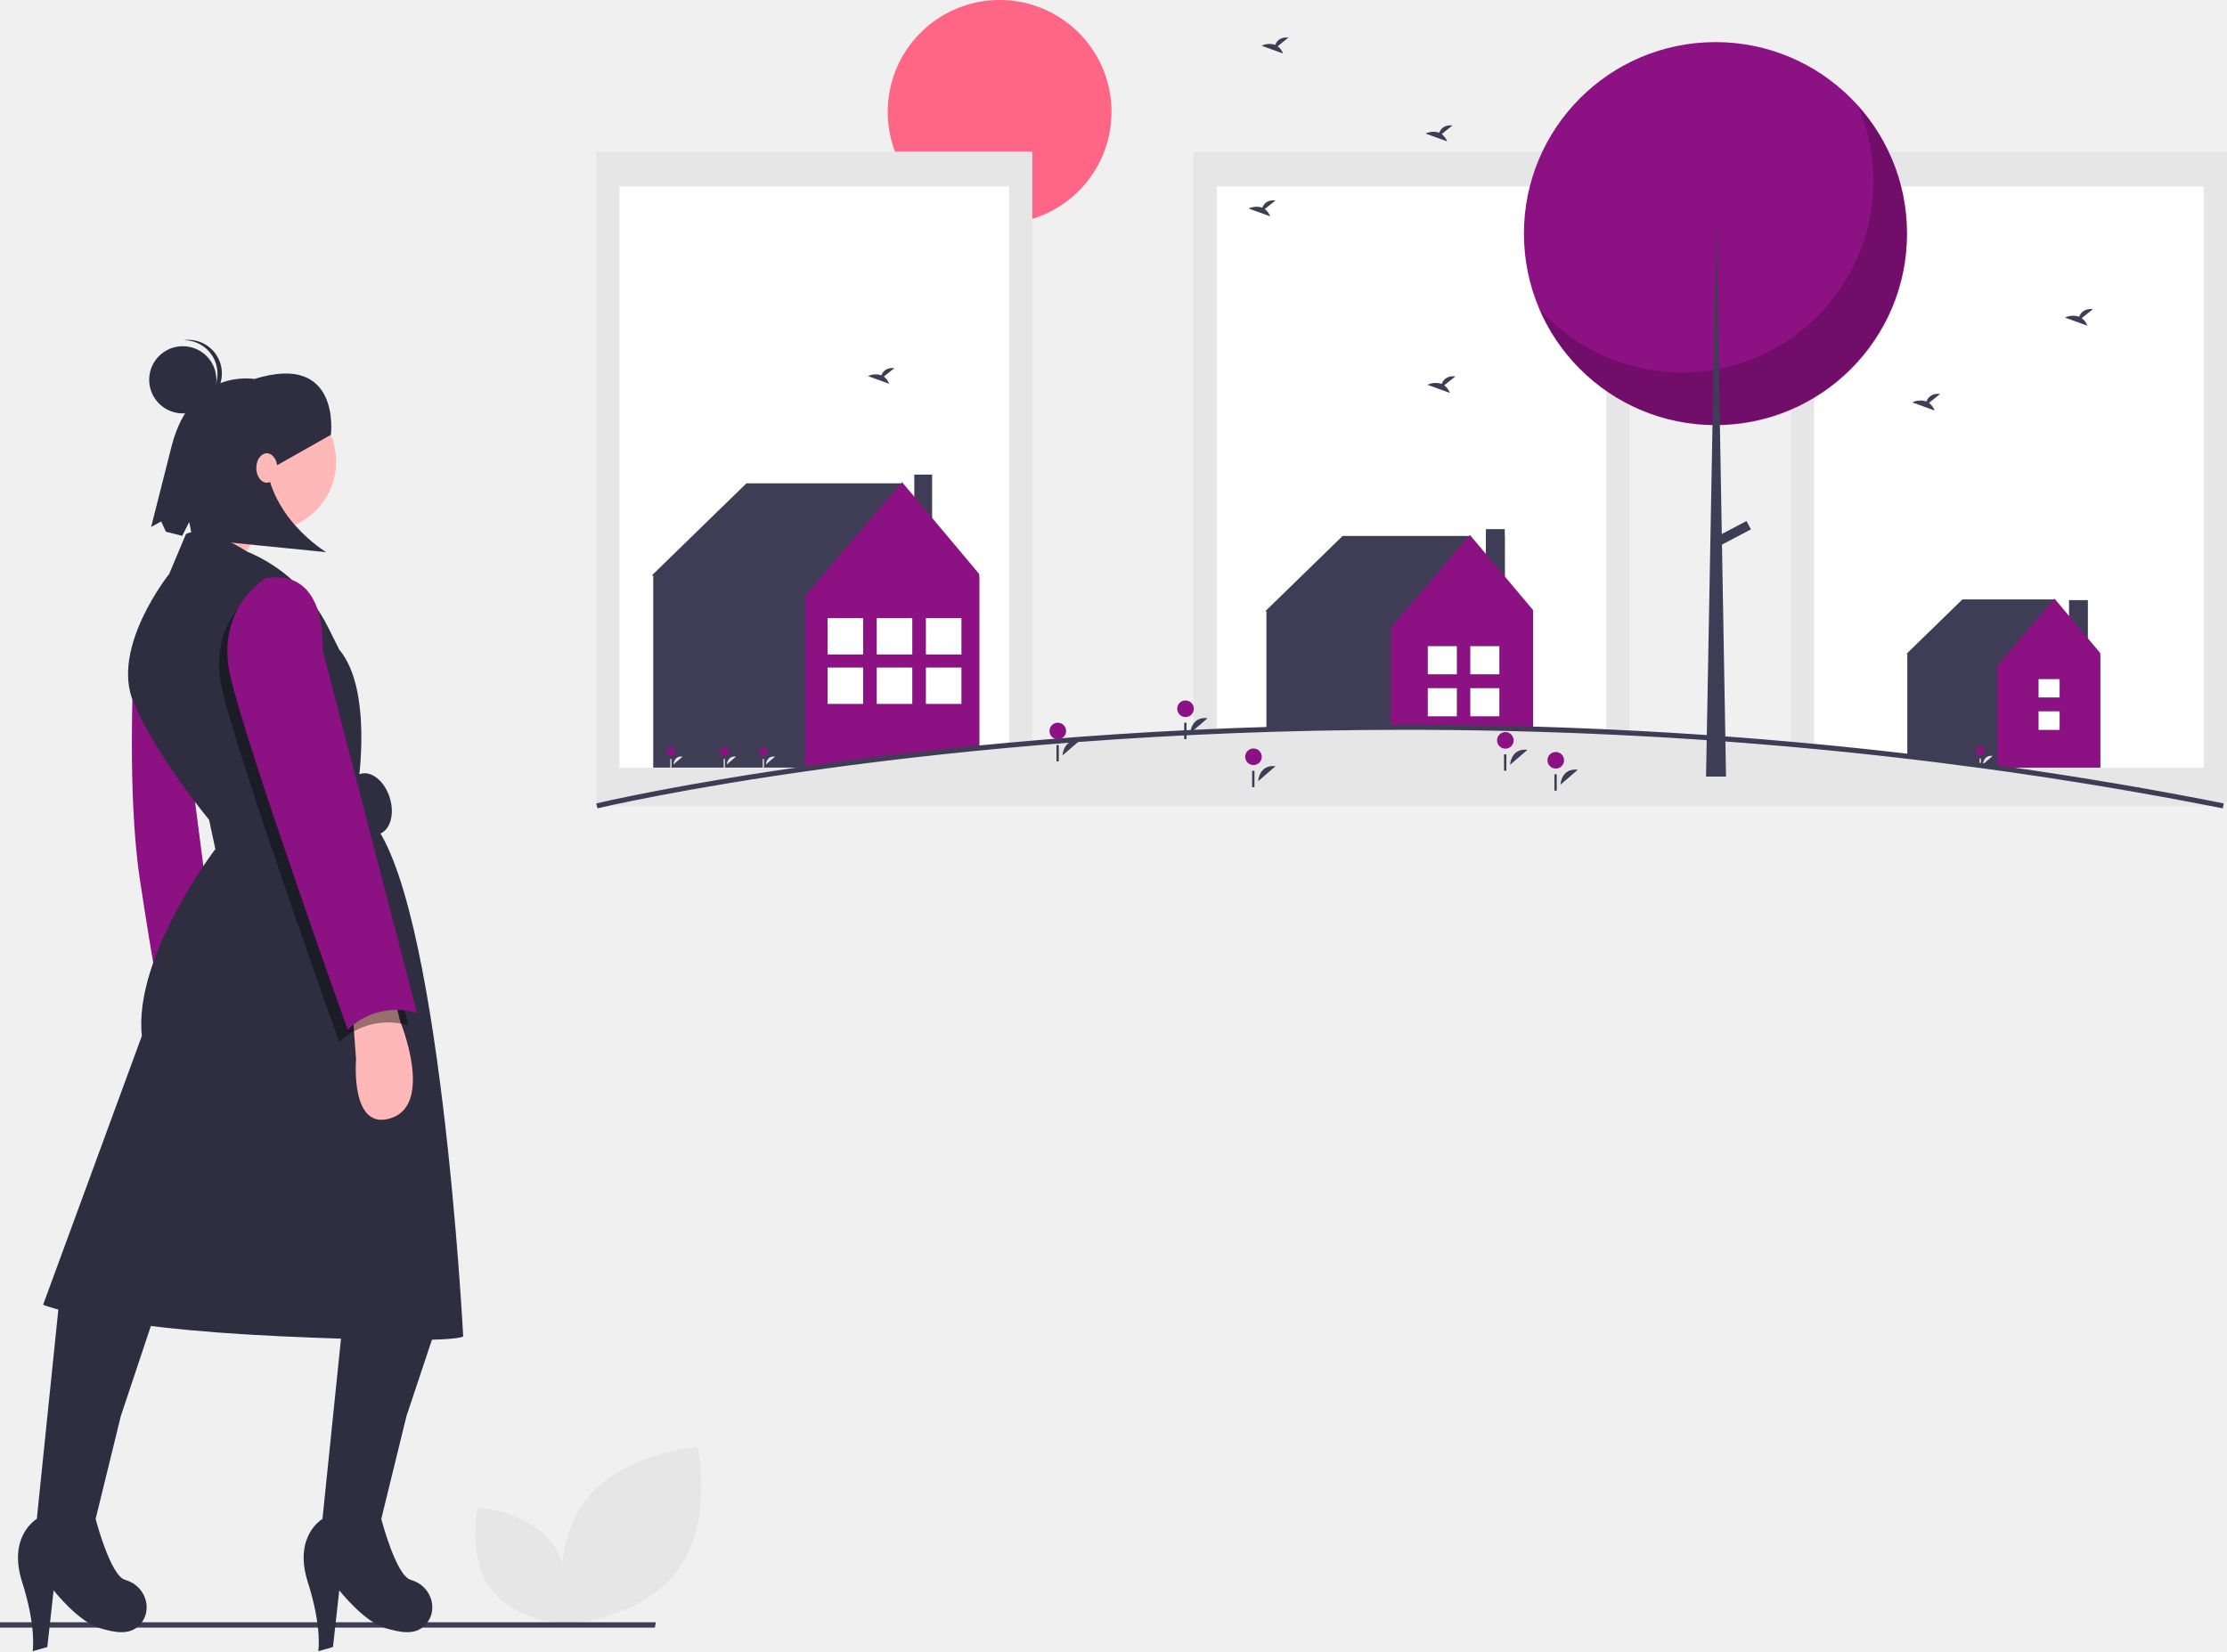
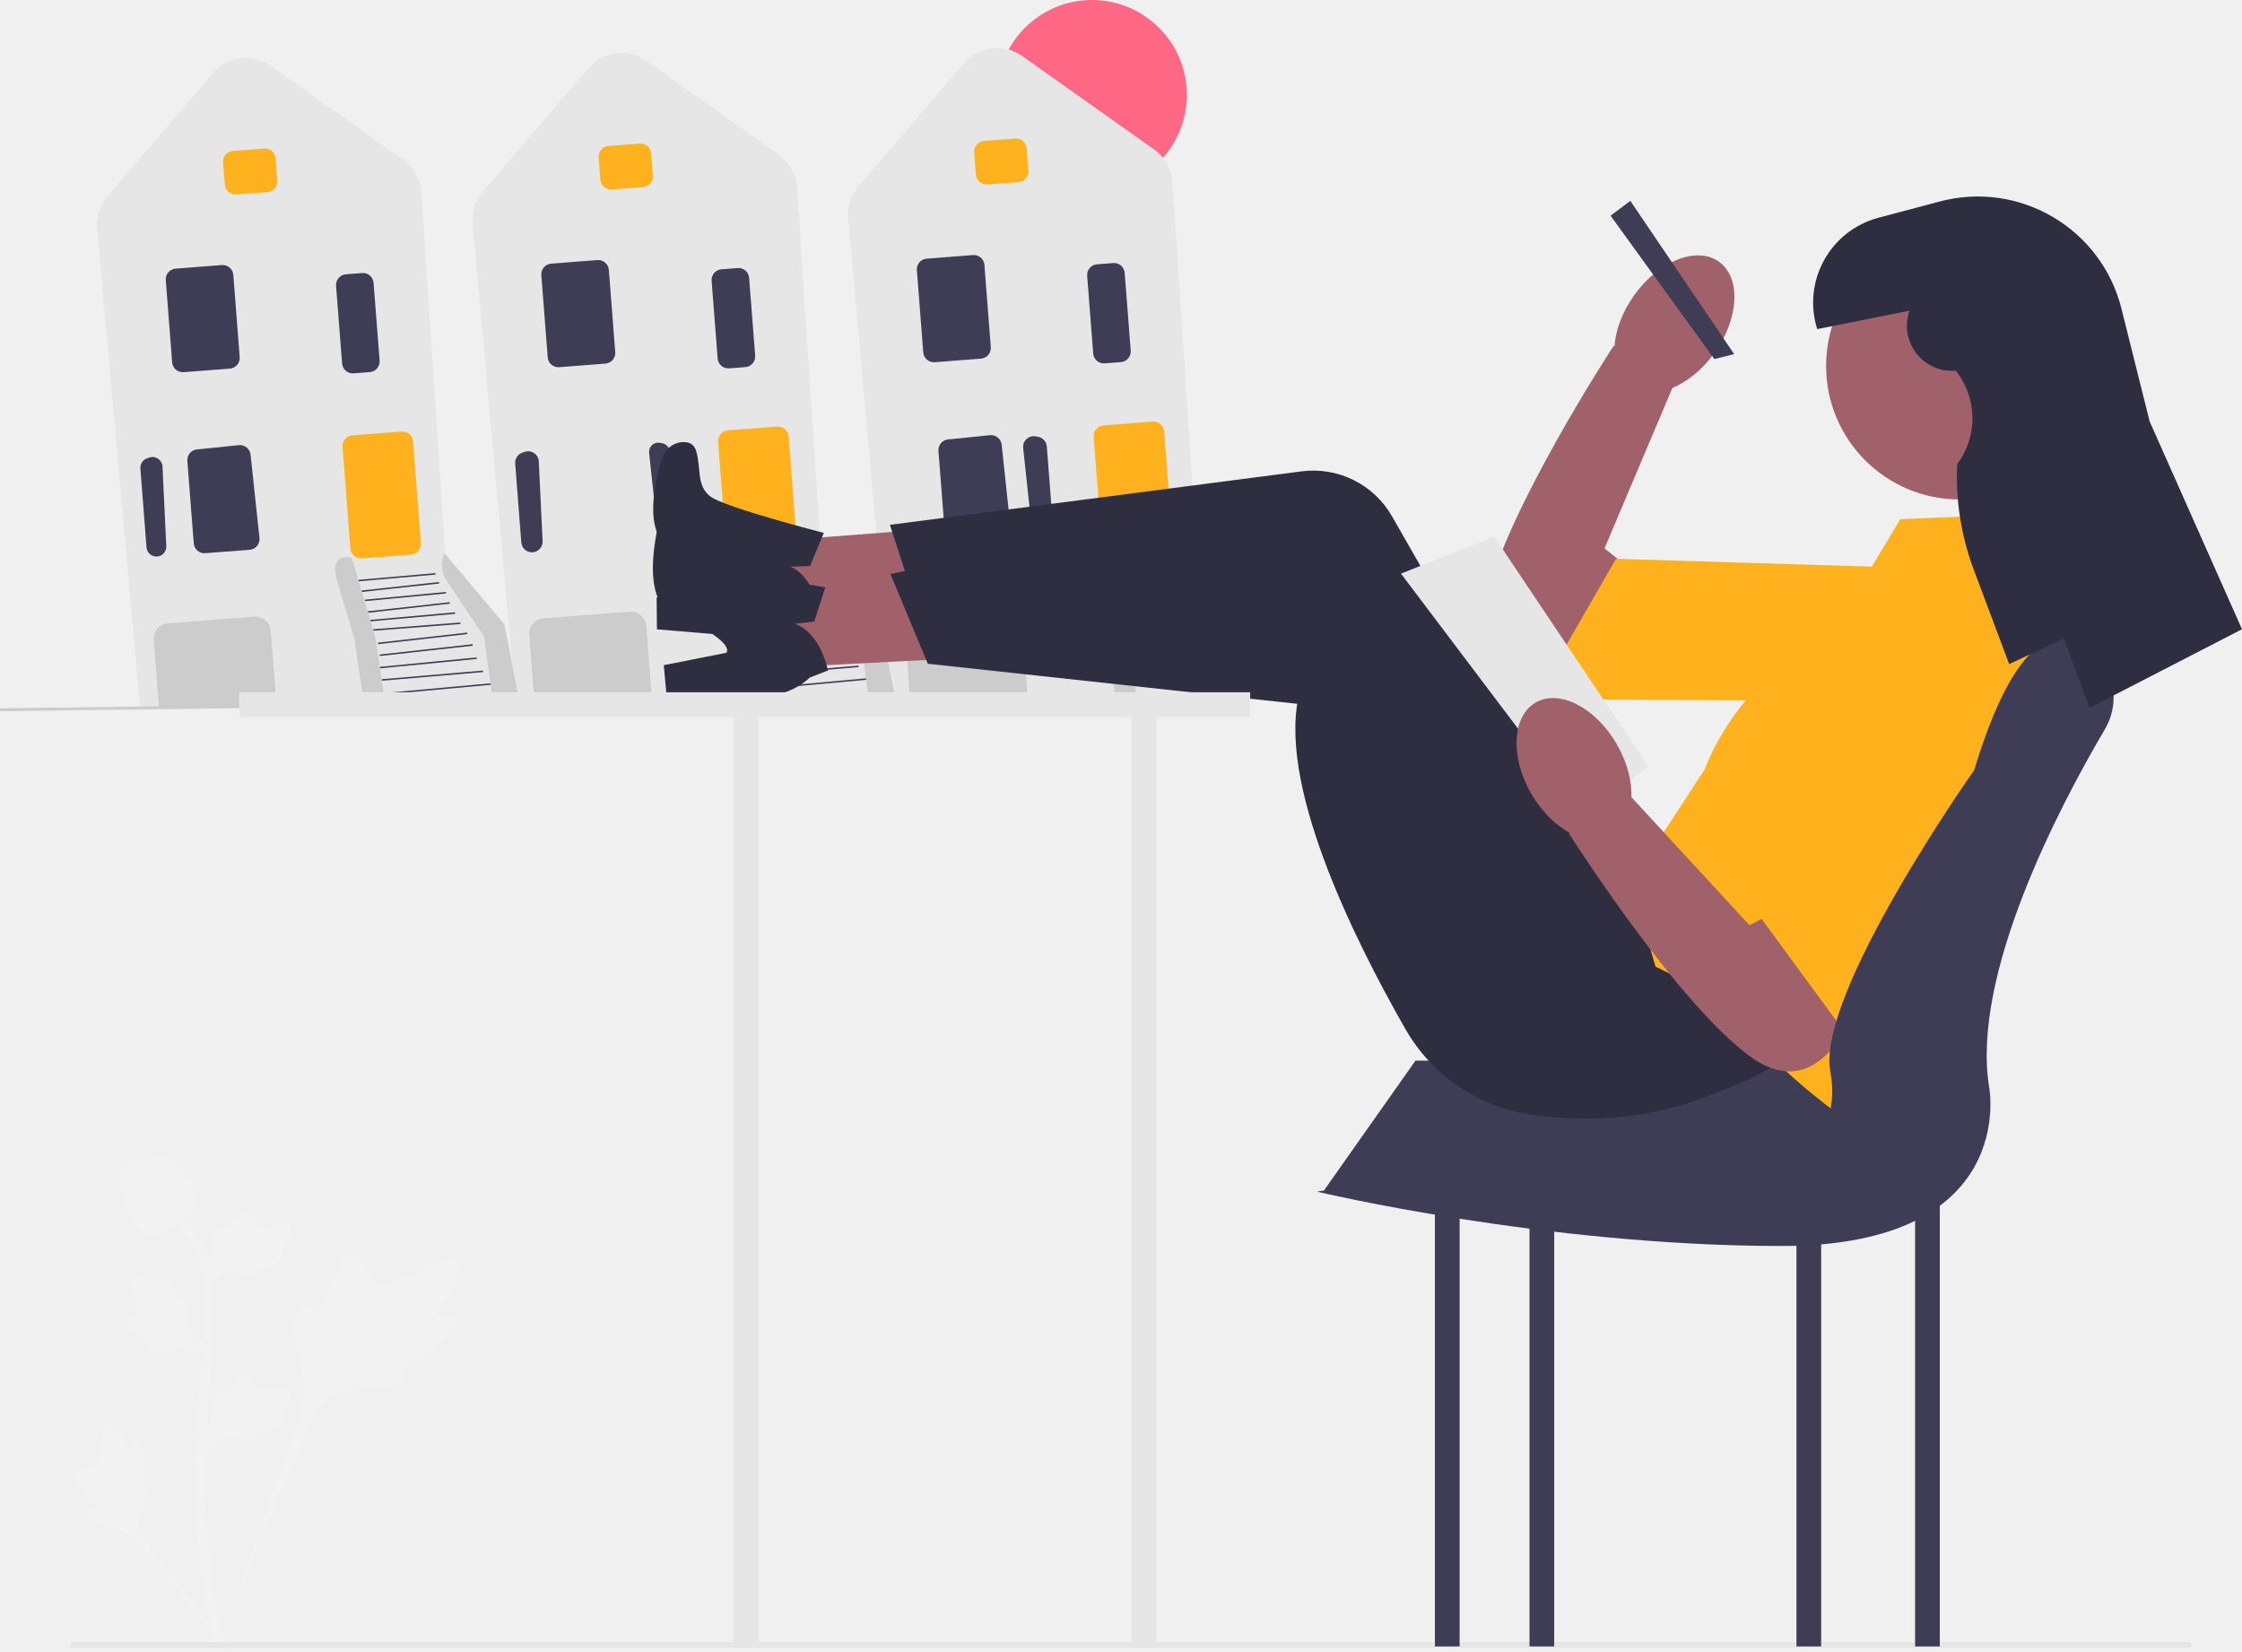
- <svg xmlns="http://www.w3.org/2000/svg" data-name="Layer 1" width="876.501" height="650.059" viewBox="0 0 876.501 650.059">
-   <path d="M428.432,743.235c-14.42,19.311-44.352,21.344-44.352,21.344s-6.554-29.277,7.866-48.588,44.352-21.344,44.352-21.344S442.852,723.924,428.432,743.235Z" transform="translate(-161.7494 -124.9706)" fill="#e6e6e6" />
-   <path d="M354.975,750.494c9.515,12.743,29.267,14.084,29.267,14.084s4.324-19.319-5.191-32.062-29.267-14.084-29.267-14.084S345.46,737.752,354.975,750.494Z" transform="translate(-161.7494 -124.9706)" fill="#e6e6e6" />
-   <polygon points="257.738 640.769 0 640.769 0 638.663 258.12 638.663 257.738 640.769" fill="#3f3d56" />
-   <rect x="704.84" y="59.708" width="171.662" height="256.248" fill="#e6e6e6" />
-   <rect x="714.006" y="73.392" width="153.329" height="228.882" fill="#fff" />
-   <rect x="814.329" y="236.255" width="7.421" height="25.69" fill="#3f3d56" />
-   <polygon points="826.808 258.178 808.335 235.97 772.369 235.97 750.39 257.378 750.834 257.663 750.675 257.663 750.675 302.192 826.603 302.192 826.603 257.663 826.808 258.178" fill="#3f3d56" />
-   <polygon points="808.62 235.684 786.07 262.122 786.07 302.192 826.603 302.192 826.603 257.092 808.62 235.684" fill="#8c1183" />
-   <rect x="802.34" y="280.033" width="8.278" height="7.317" fill="#3f3d56" />
-   <rect x="802.34" y="267.368" width="8.278" height="7.201" fill="#3f3d56" />
-   <rect x="802.34" y="280.033" width="8.278" height="7.317" fill="#fff" />
-   <rect x="802.34" y="267.368" width="8.278" height="7.201" fill="#fff" />
-   <path d="M942.198,425.857s.177-3.718,3.815-3.286" transform="translate(-161.7494 -124.9706)" fill="#e6e6e6" />
-   <circle cx="779.421" cy="295.527" r="1.821" fill="#8c1183" />
-   <rect x="779.125" y="298.593" width="0.514" height="3.598" fill="#e6e6e6" />
-   <rect x="469.738" y="59.708" width="171.662" height="256.248" fill="#e6e6e6" />
-   <rect x="478.904" y="73.392" width="153.329" height="228.882" fill="#fff" />
-   <path d="M920.946,283.589l4.418-3.534c-3.432-.379-4.843,1.493-5.42,2.975a7.526,7.526,0,0,0-5.6.346l8.84,3.209A6.689,6.689,0,0,0,920.946,283.589Z" transform="translate(-161.7494 -124.9706)" fill="#3f3d56" />
-   <path d="M730.168,276.669l4.418-3.534c-3.432-.379-4.843,1.493-5.42,2.975a7.526,7.526,0,0,0-5.601.346l8.84,3.209A6.689,6.689,0,0,0,730.168,276.669Z" transform="translate(-161.7494 -124.9706)" fill="#3f3d56" />
-   <path d="M981.076,250.209l4.418-3.534c-3.432-.379-4.843,1.493-5.42,2.975a7.526,7.526,0,0,0-5.601.346l8.84,3.209A6.689,6.689,0,0,0,981.076,250.209Z" transform="translate(-161.7494 -124.9706)" fill="#3f3d56" />
-   <rect x="584.825" y="210.882" width="7.421" height="25.69" fill="#3f3d56" />
-   <rect x="584.825" y="208.313" width="7.421" height="25.69" fill="#3f3d56" />
-   <polygon points="603.461 241.079 578.129 210.991 528.425 210.991 498.051 240.577 498.664 240.971 498.445 240.971 498.445 302.509 603.375 302.509 603.375 240.971 603.461 241.079" fill="#3f3d56" />
-   <polygon points="578.523 210.597 547.36 247.133 547.36 302.509 603.375 302.509 603.375 240.182 578.523 210.597" fill="#8c1183" />
-   <rect x="561.949" y="270.922" width="11.44" height="11.075" fill="#3f3d56" />
-   <rect x="561.949" y="254.383" width="11.44" height="11.075" fill="#3f3d56" />
-   <rect x="561.949" y="270.922" width="11.44" height="11.075" fill="#fff" />
-   <rect x="561.949" y="254.383" width="11.44" height="11.075" fill="#fff" />
-   <rect x="578.681" y="270.922" width="11.44" height="11.075" fill="#3f3d56" />
-   <rect x="578.681" y="254.383" width="11.44" height="11.075" fill="#3f3d56" />
-   <rect x="578.681" y="270.922" width="11.44" height="11.075" fill="#fff" />
-   <rect x="578.681" y="254.383" width="11.44" height="11.075" fill="#fff" />
-   <circle cx="393.434" cy="44.038" r="44.038" fill="#ff6584" />
-   <rect x="234.636" y="59.708" width="171.662" height="256.248" fill="#e6e6e6" />
-   <rect x="243.802" y="73.392" width="153.329" height="228.882" fill="#fff" />
-   <polygon points="385.454 227.104 354.54 190.288 293.762 190.288 256.619 226.466 257.37 226.948 257.102 226.948 257.102 302.197 385.411 302.197 385.411 226.948 385.454 227.104" fill="#3f3d56" />
-   <path d="M509.601,273.237l4.172-3.337c-3.241-.358-4.572,1.41-5.117,2.809a7.106,7.106,0,0,0-5.288.326l8.347,3.03A6.316,6.316,0,0,0,509.601,273.237Z" transform="translate(-161.7494 -124.9706)" fill="#3f3d56" />
-   <rect x="359.847" y="186.841" width="7.008" height="24.257" fill="#3f3d56" />
-   <polygon points="355.022 189.806 316.915 234.482 316.915 302.197 385.411 302.197 385.411 225.983 355.022 189.806" fill="#8c1183" />
-   <path d="M447.829,425.935s.168-3.511,3.603-3.103" transform="translate(-161.7494 -124.9706)" fill="#e6e6e6" />
-   <circle cx="285.109" cy="295.904" r="1.719" fill="#8c1183" />
-   <rect x="284.83" y="298.799" width="0.485" height="3.397" fill="#e6e6e6" />
-   <path d="M463.192,425.935s.168-3.511,3.603-3.103" transform="translate(-161.7494 -124.9706)" fill="#e6e6e6" />
-   <circle cx="300.472" cy="295.904" r="1.719" fill="#8c1183" />
-   <rect x="300.193" y="298.799" width="0.485" height="3.397" fill="#e6e6e6" />
-   <path d="M426.806,425.935s.168-3.511,3.603-3.103" transform="translate(-161.7494 -124.9706)" fill="#e6e6e6" />
-   <circle cx="264.087" cy="295.904" r="1.719" fill="#8c1183" />
-   <rect x="263.807" y="298.799" width="0.485" height="3.397" fill="#e6e6e6" />
-   <rect x="325.721" y="243.349" width="13.989" height="14.303" fill="#3f3d56" />
-   <rect x="325.721" y="262.811" width="13.989" height="14.303" fill="#3f3d56" />
-   <rect x="325.721" y="243.349" width="13.989" height="14.303" fill="#fff" />
-   <rect x="325.721" y="262.811" width="13.989" height="14.303" fill="#fff" />
-   <rect x="345.068" y="243.349" width="13.989" height="14.303" fill="#3f3d56" />
-   <rect x="345.068" y="262.811" width="13.989" height="14.303" fill="#3f3d56" />
-   <rect x="345.068" y="243.349" width="13.989" height="14.303" fill="#fff" />
-   <rect x="345.068" y="262.811" width="13.989" height="14.303" fill="#fff" />
-   <rect x="364.414" y="243.349" width="13.989" height="14.303" fill="#3f3d56" />
-   <rect x="364.414" y="262.811" width="13.989" height="14.303" fill="#3f3d56" />
-   <rect x="364.414" y="243.349" width="13.989" height="14.303" fill="#fff" />
-   <rect x="364.414" y="262.811" width="13.989" height="14.303" fill="#fff" />
-   <path d="M1036.785,442.231H396.649S526.619,410.934,718.049,411.289q1.611,0,3.223.009,5.728.021,11.522.078,4.536.048,9.109.12c1.317.018,2.634.042,3.959.065.53.009,1.052.018,1.575.028q1.821.035,3.664.074,3.455.069,6.931.157,3.046.076,6.122.166c.78.018,1.575.042,2.362.069q5.574.159,11.191.369c.868.032,1.736.065,2.612.097,1.199.041,2.406.092,3.605.138q2.384.097,4.768.198c2.068.088,4.128.18,6.195.277q6.49.297,13.053.655,4.878.256,9.786.553c1.391.083,2.789.171,4.187.258q3.212.194,6.438.41c1.369.092,2.745.184,4.113.277,1.656.111,3.304.226,4.959.346,1.648.12,3.311.24,4.967.364q2.494.187,4.989.378c1.67.129,3.333.258,5.003.397,1.648.129,3.296.267,4.952.406q10.573.878,21.301,1.914c1.369.129,2.752.263,4.128.401q2.13.208,4.275.429,2.98.297,5.982.618,2.572.27,5.151.549c1.552.166,3.12.337,4.68.512l.486.055c1.722.189,3.451.387,5.173.586,1.729.198,3.466.401,5.195.604q2.605.304,5.209.623c1.744.212,3.48.424,5.224.641,1.361.171,2.715.341,4.076.512.677.088,1.354.171,2.031.258q2.185.284,4.385.572,2.627.346,5.261.696c.199.028.39.055.589.078q4.084.553,8.175,1.125c.368.051.743.106,1.118.157q2.141.297,4.282.609c1.427.207,2.855.41,4.29.623.059.005.118.014.177.023,2.023.295,4.039.595,6.07.904q1.512.221,3.024.457c1.383.208,2.759.42,4.142.636.905.143,1.81.286,2.722.429.67.097,1.339.203,2.009.314q2.119.325,4.246.673,1.976.318,3.951.641a.92.92,0,0,1,.11.018c.316.051.625.101.942.152.964.157,1.928.318,2.899.48.993.166,1.994.332,2.995.503.876.148,1.759.295,2.634.447a.332.332,0,0,1,.074.009c.125.018.25.041.375.065,1.015.171,2.031.341,3.046.521,1.015.175,2.031.35,3.054.53.103.014.206.032.309.051q1.181.201,2.362.415s0-.005.007,0c.449.074.898.157,1.347.235q1.799.318,3.598.641c.773.138,1.553.277,2.325.42q3.234.588,6.482,1.185c2.163.401,4.334.807,6.497,1.217,1.302.244,2.597.493,3.9.747q1.832.346,3.664.706C1033.128,441.512,1034.96,441.867,1036.785,442.231Z" transform="translate(-161.7494 -124.9706)" fill="#e6e6e6" />
-   <path d="M396.649,442.231" transform="translate(-161.7494 -124.9706)" fill="none" stroke="#3f3d56" stroke-miterlimit="10" stroke-width="2" />
-   <path d="M1036.589,443.212c-1.623-.324-3.252-.641-4.877-.957l-.601-.117q-1.83-.36-3.658-.704c-1.306-.255-2.599-.503-3.898-.747q-3.246-.616-6.495-1.217-2.84-.527-5.677-1.039l-.802-.146c-.66-.122-1.324-.24-1.983-.358l-.339-.061q-1.636-.296-3.27-.583l-.507-.089v.01l-1.179-.214-.064-.012-.113-.021q-1.085-.196-2.173-.381c-.104-.019-.188-.034-.272-.045l-3.092-.536c-.969-.172-1.934-.334-2.897-.496l-.146-.024c-.128-.023-.242-.045-.355-.062-.87-.147-1.648-.278-2.423-.408l-7.246-1.204q-1.975-.325-3.948-.64-2.127-.346-4.237-.672c-.675-.111-1.338-.216-2-.312l-2.736-.431c-1.38-.216-2.754-.428-4.135-.635-1.01-.157-2.015-.309-3.021-.456-2.034-.31-4.049-.609-6.07-.903l-.178-.023q-1.38-.204-2.752-.4l-1.535-.222q-2.139-.311-4.276-.608l-1.117-.157q-4.097-.574-8.172-1.125c-.155-.018-.322-.041-.494-.065l-15.838-2.05c-1.742-.216-3.479-.428-5.222-.641q-2.602-.318-5.204-.622c-1.729-.203-3.465-.406-5.192-.604-1.72-.198-3.448-.396-5.168-.585l-.49-.056c-1.556-.174-3.122-.345-4.672-.511q-2.417-.265-4.816-.514l-.332-.035q-3.001-.318-5.978-.617-2.143-.221-4.272-.429c-1.376-.138-2.758-.271-4.124-.4-6.999-.677-14.161-1.32-21.291-1.913-1.686-.141-3.316-.278-4.946-.406-1.674-.139-3.334-.267-5.003-.396q-2.492-.193-4.985-.378c-1.483-.111-2.973-.219-4.451-.327l-.514-.037c-1.653-.12-3.3-.235-4.953-.345l-4.114-.277q-3.218-.214-6.432-.41l-.373-.023q-1.91-.119-3.812-.235-4.906-.289-9.778-.553-6.555-.36-13.047-.654c-2.066-.097-4.125-.189-6.191-.277q-2.164-.094-4.325-.18l-1.657-.065c-.795-.032-1.591-.063-2.383-.09l-2.615-.097q-5.613-.208-11.182-.369c-.791-.027-1.581-.051-2.357-.069-2.057-.06-4.094-.116-6.123-.166q-3.473-.083-6.927-.157l-5.236-.101q-1.985-.035-3.954-.065c-3.055-.05-6.084-.087-9.106-.12q-5.792-.062-11.516-.079l-.293-.001q-1.463-.006-2.926-.008c-1.062-.002-2.133-.003-3.191-.003-187.408,0-316.683,30.606-317.974,30.917l-.468-1.944c1.293-.312,130.819-30.973,318.442-30.973,1.071,0,2.118.001,3.193.003q1.463,0,2.932.008l.293.001q5.73.021,11.529.079c3.026.032,6.06.069,9.115.12q1.973.028,3.959.065l5.244.101q3.453.07,6.933.158,3.05.075,6.127.166c.778.018,1.576.042,2.368.069q5.566.159,11.192.369l2.612.097c.793.028,1.593.059,2.391.091l1.66.066q2.165.088,4.328.18c2.069.088,4.13.18,6.199.277q6.494.297,13.062.655,4.878.256,9.789.554,1.904.114,3.819.235l.371.023q3.212.194,6.442.411l4.114.277c1.656.11,3.307.226,4.964.346l.514.038c1.48.107,2.972.215,4.456.327q2.495.187,4.99.378c1.673.129,3.337.259,5.009.397q2.445.192,4.905.402c7.186.597,14.356,1.241,21.362,1.918,1.367.129,2.753.263,4.131.401,1.419.139,2.848.282,4.277.43q2.978.297,5.985.618l.331.035q2.407.253,4.823.514c1.551.166,3.119.337,4.682.512l.487.056c1.719.189,3.45.387,5.174.585,1.729.199,3.466.402,5.196.604q2.607.305,5.214.623c1.745.212,3.481.424,5.227.642l15.869,2.054c.155.021.307.043.464.061,2.744.372,5.468.745,8.199,1.128l1.113.156q2.15.299,4.292.61l1.533.222q1.377.199,2.76.401c.024.008.101.011.186.024q3.021.44,6.064.903,1.509.22,3.027.457c1.38.207,2.758.419,4.144.637l2.723.429c.664.096,1.341.203,2.018.315q2.105.323,4.242.673,1.976.317,3.953.641a1.632,1.632,0,0,1,.19.035l7.063,1.169c.749.126,1.502.253,2.25.382l.186.029c.085.011.221.036.357.061l.13.021c.971.164,1.94.327,2.911.499l3.052.53c.072.009.187.029.302.049q1.012.172,2.021.354l.206-.114.336.208c.231.039.462.08.693.121l.796.141q1.636.29,3.273.584l.338.06c.663.119,1.33.238,1.991.36l.799.145q2.837.516,5.685,1.04c2.164.402,4.337.808,6.501,1.219,1.302.244,2.601.494,3.904.748,1.218.23,2.442.465,3.666.706l.598.117c1.628.316,3.261.634,4.886.959Z" transform="translate(-161.7494 -124.9706)" fill="#3f3d56" />
-   <circle cx="675.187" cy="91.974" r="75.396" fill="#8c1183" />
-   <path d="M893.02,166.586a75.401,75.401,0,0,1-125.631,79.796,75.402,75.402,0,1,0,125.631-79.796Z" transform="translate(-161.7494 -124.9706)" opacity="0.2" />
-   <polygon points="675.394 91.974 675.601 91.974 679.33 305.732 671.459 305.732 675.394 91.974" fill="#3f3d56" />
-   <rect x="841.908" y="327.966" width="3.728" height="14.085" transform="translate(585.3786 -692.6478) rotate(62.23413)" fill="#3f3d56" />
-   <path d="M656.934,432.513s.318-6.673,6.847-5.897" transform="translate(-161.7494 -124.9706)" fill="#3f3d56" />
-   <circle cx="493.34" cy="297.925" r="3.267" fill="#8c1183" />
-   <rect x="492.808" y="303.427" width="0.922" height="6.456" fill="#3f3d56" />
-   <path d="M775.907,433.896s.318-6.673,6.847-5.897" transform="translate(-161.7494 -124.9706)" fill="#3f3d56" />
-   <circle cx="612.313" cy="299.308" r="3.267" fill="#8c1183" />
-   <rect x="611.781" y="304.81" width="0.922" height="6.456" fill="#3f3d56" />
-   <path d="M579.924,422.368s.318-6.673,6.847-5.897" transform="translate(-161.7494 -124.9706)" fill="#3f3d56" />
-   <circle cx="416.33" cy="287.78" r="3.267" fill="#8c1183" />
-   <rect x="415.799" y="293.282" width="0.922" height="6.456" fill="#3f3d56" />
-   <path d="M630.188,413.606s.318-6.673,6.847-5.897" transform="translate(-161.7494 -124.9706)" fill="#3f3d56" />
-   <circle cx="466.594" cy="279.018" r="3.267" fill="#8c1183" />
-   <rect x="466.062" y="284.52" width="0.922" height="6.456" fill="#3f3d56" />
-   <path d="M756.078,426.057s.318-6.673,6.847-5.897" transform="translate(-161.7494 -124.9706)" fill="#3f3d56" />
-   <circle cx="592.484" cy="291.469" r="3.267" fill="#8c1183" />
-   <rect x="591.952" y="296.971" width="0.922" height="6.456" fill="#3f3d56" />
-   <path d="M664.608,143.17l4.245-3.395c-3.298-.364-4.653,1.435-5.207,2.858a7.231,7.231,0,0,0-5.381.332l8.494,3.083A6.427,6.427,0,0,0,664.608,143.17Z" transform="translate(-161.7494 -124.9706)" fill="#3f3d56" />
-   <path d="M729.167,177.755l4.245-3.395c-3.298-.364-4.653,1.435-5.207,2.858a7.231,7.231,0,0,0-5.381.332l8.494,3.083A6.427,6.427,0,0,0,729.167,177.755Z" transform="translate(-161.7494 -124.9706)" fill="#3f3d56" />
-   <path d="M659.535,207.267l4.245-3.395c-3.298-.364-4.653,1.435-5.207,2.858a7.231,7.231,0,0,0-5.381.332l8.494,3.083A6.427,6.427,0,0,0,659.535,207.267Z" transform="translate(-161.7494 -124.9706)" fill="#3f3d56" />
-   <ellipse cx="307.263" cy="441.473" rx="8.267" ry="12.4" transform="translate(-278.9437 -13.86844) rotate(-17.26732)" fill="#2f2e41" />
-   <path d="M214.265,388.154s-2.48,49.599,2.48,82.666,10.747,64.479,10.747,64.479,14.053-10.747,22.32-7.44L234.931,412.954Z" transform="translate(-161.7494 -124.9706)" fill="#8c1183" />
-   <circle cx="105.008" cy="181.757" r="27.28" fill="#ffb8b8" />
-   <polygon points="87.235 188.784 75.662 218.544 92.195 225.984 108.728 196.224 87.235 188.784" fill="#ffb8b8" />
-   <path d="M258.88,342.069h0s-16.509-10.955-23.949-6.821l-6.613,15.706s-23.146,28.933-14.053,50.426,29.76,46.293,29.76,46.293l2.48,11.573s-32.24,42.16-28.933,73.572L178.718,638.631s21.493,9.093,93.412,12.4,71.919,0,71.919,0-9.093-176.078-37.2-204.184l-4.133-13.227s5.787-37.2-7.44-52.906l-4.469-8.938A62.267,62.267,0,0,0,258.88,342.069Z" transform="translate(-161.7494 -124.9706)" fill="#2f2e41" />
-   <path d="M300.237,519.592l1.653,22.32s-2.48,28.933,14.053,23.146S319.25,527.032,319.25,527.032l-2.48-9.92Z" transform="translate(-161.7494 -124.9706)" fill="#ffb8b8" />
-   <path d="M185.332,634.498,176.238,722.95s-11.573,6.613-5.787,24.8,4.133,27.28,4.133,27.28l5.787-1.653,2.48-22.32s9.713,12.4,18.186,14.88c5.884,1.722,11.968,3.046,15.967-1.566,4.658-5.372,2.411-13.669-4.029-16.685a13.526,13.526,0,0,0-2.018-.762c-5.787-1.653-11.573-23.973-11.573-23.973l9.92-40.506,14.88-44.639Z" transform="translate(-161.7494 -124.9706)" fill="#2f2e41" />
-   <path d="M297.757,634.498,288.664,722.95s-11.573,6.613-5.787,24.8,4.133,27.28,4.133,27.28l5.787-1.653,2.48-22.32s9.713,12.4,18.186,14.88c5.884,1.722,11.968,3.046,15.967-1.566,4.658-5.372,2.411-13.669-4.029-16.685a13.526,13.526,0,0,0-2.018-.762C317.597,745.27,311.81,722.95,311.81,722.95L321.73,682.444l14.88-44.639Z" transform="translate(-161.7494 -124.9706)" fill="#2f2e41" />
-   <path d="M263.037,357.567s-19.84,11.573-14.053,38.026S295.277,535.299,295.277,535.299a27.565,27.565,0,0,1,27.28-6.613l-37.2-143.012S287.837,353.434,263.037,357.567Z" transform="translate(-161.7494 -124.9706)" opacity="0.4" />
-   <path d="M266.344,352.608s-19.84,11.573-14.053,38.026,46.293,139.705,46.293,139.705a27.565,27.565,0,0,1,27.28-6.613L288.664,380.714S291.144,348.474,266.344,352.608Z" transform="translate(-161.7494 -124.9706)" fill="#8c1183" />
-   <path d="M291.977,296.149s4.202-32.705-30.087-21.981c0,0-24.49-4.493-32.521,26.139l-8.132,32.111,3.963-2.157,1.848,4.039,6.422,1.626,2.748-5.455,1.329,6.624,52.601,5.244s-23.559-13.933-23.932-38.903l4.487,4.742Z" transform="translate(-161.7494 -124.9706)" fill="#2f2e41" />
-   <circle cx="71.942" cy="149.518" r="13.227" fill="#2f2e41" />
-   <path d="M247.32,271.25a13.216,13.216,0,0,0-13.22-12.362c.273-.035.544-.077.822-.095a13.227,13.227,0,1,1,1.697,26.399c-.278.018-.552.011-.828.011A13.216,13.216,0,0,0,247.32,271.25Z" transform="translate(-161.7494 -124.9706)" fill="#2f2e41" />
-   <ellipse cx="105.008" cy="184.237" rx="4.133" ry="5.787" fill="#ffb8b8" />
+ <svg xmlns="http://www.w3.org/2000/svg" width="616.256" height="454.003" viewBox="0 0 616.256 454.003">
+   <g>
+     <circle cx="300.156" cy="26.067" r="26.066" fill="#ff6884" />
+     <path d="M274.414,191.365l-29.455,.406-11.809-131.674c-.287-3.196,.746-6.427,2.833-8.865l28.963-33.837c4.054-4.736,10.948-5.591,16.036-1.986l36.276,25.702c2.959,2.097,4.793,5.375,5.031,8.994l6.521,99.209,16.407,19.421,.035,.041,4.197,21.554-75.036,1.035Z" fill="#e6e6e6" />
+     <path d="M268.244,48.01l-.474-6.111c-.125-1.613,1.085-3.027,2.699-3.153l8.587-.666c1.613-.125,3.027,1.085,3.152,2.699l.474,6.111c.125,1.613-1.085,3.027-2.698,3.153l-8.587,.666c-1.613,.125-3.027-1.085-3.153-2.699Z" fill="#ffb21d" />
+     <path d="M253.775,96.858l-1.755-22.612c-.125-1.613,1.085-3.027,2.699-3.153l12.712-.987c1.613-.125,3.027,1.085,3.152,2.699l1.755,22.612c.125,1.613-1.085,3.027-2.698,3.153l-12.712,.987c-1.613,.125-3.027-1.085-3.153-2.699Z" fill="#3f3d56" />
+     <path d="M286.617,147.557c-1.541,.065-2.876-1.086-3.041-2.619l-2.339-21.805c-.1-.931,.237-1.829,.923-2.466,.687-.636,1.608-.902,2.529-.733l.656,.122c1.305,.242,2.288,1.335,2.391,2.658l1.683,21.684c.062,.801-.197,1.573-.73,2.174-.509,.574-1.204,.919-1.965,.978-.035,.003-.071,.005-.107,.007Z" fill="#3f3d56" />
+     <path d="M259.712,146.611l-1.76-22.677c-.124-1.601,1.03-2.983,2.627-3.147l11.532-1.178c1.6-.146,3.045,1.006,3.216,2.608l2.447,22.907c.085,.795-.15,1.572-.661,2.187-.511,.615-1.232,.988-2.029,1.05l-12.219,.948c-1.613,.125-3.027-1.085-3.153-2.698Z" fill="#3f3d56" />
+     <path d="M329.204,156.807l10.305,15.396,2.445,18.024,7.246-.102-4.14-21.258-16.451-19.473h0c-1.103,2.407-.877,5.213,.595,7.413Z" fill="#ccc" />
+     <rect x="311.86" y="186.409" width="29.482" height=".414" transform="translate(-15.6265 30.49403) rotate(-5.22098)" fill="#3f3d56" />
+     <rect x="311.313" y="182.756" width="27.952" height=".414" transform="translate(-14.3996 28.36671) rotate(-4.8853)" fill="#3f3d56" />
+     <rect x="310.803" y="179.252" width="26.741" height=".414" transform="translate(-15.85355 32.23274) rotate(-5.55661)" fill="#3f3d56" />
+     <rect x="310.759" y="175.74" width="25.69" height=".414" transform="translate(-17.44885 36.80738) rotate(-6.33939)" fill="#3f3d56" />
+     <rect x="310.271" y="172.51" width="24.684" height=".414" transform="translate(-17.36302 37.34127) rotate(-6.45117)" fill="#3f3d56" />
+     <rect x="309.01" y="169.281" width="24.027" height=".414" transform="translate(-12.15172 25.34729) rotate(-4.43769)" fill="#3f3d56" />
+     <rect x="308.233" y="166.593" width="23.352" height=".414" transform="translate(-13.58289 29.15137) rotate(-5.10909)" fill="#3f3d56" />
+     <rect x="307.508" y="164.014" width="22.639" height=".414" transform="translate(-16.18333 36.20832) rotate(-6.33939)" fill="#3f3d56" />
+     <rect x="306.734" y="161.016" width="22.346" height=".414" transform="translate(-13.86338 30.89224) rotate(-5.44474)" fill="#3f3d56" />
+     <rect x="305.817" y="158.388" width="21.404" height=".414" transform="translate(-15.33621 35.27131) rotate(-6.2276)" fill="#3f3d56" />
+     <rect x="304.972" y="155.698" width="21.206" height=".414" transform="translate(-12.38091 28.08142) rotate(-4.9972)" fill="#3f3d56" />
+     <path d="M302.774,148.042l-2.171-27.974c-.125-1.613,1.085-3.028,2.699-3.153l13.537-1.051c1.613-.125,3.027,1.085,3.152,2.699l2.171,27.974c.125,1.613-1.085,3.027-2.698,3.152l-13.537,1.051c-1.613,.125-3.027-1.085-3.153-2.698Z" fill="#ffb21d" />
+     <path d="M274.414,191.365l-24.081,.333-.194,.003-1.439-18.545c-.182-2.345,1.578-4.402,3.923-4.584l23.669-1.837c2.345-.182,4.401,1.578,4.583,3.924l1.559,20.084-.206,.016-7.814,.606Z" fill="#ccc" />
+     <path d="M300.487,97.175l-1.659-21.375c-.125-1.613,1.085-3.027,2.699-3.153l4.462-.346c1.613-.125,3.027,1.085,3.152,2.699l1.659,21.375c.125,1.613-1.085,3.027-2.698,3.152l-4.462,.346c-1.613,.125-3.027-1.085-3.153-2.698Z" fill="#3f3d56" />
+     <path d="M312.295,190.5l-2.646-18.054-5.057-17.037-1.399-4.664h0c-2.231-1.277-4.96,.548-4.634,3.097l.258,2.015,5.057,17.037,2.646,18.054" fill="#ccc" />
+     <path d="M171.187,192.736l-29.454,.406-11.809-131.674c-.287-3.196,.746-6.427,2.833-8.865l28.964-33.837c4.054-4.737,10.948-5.591,16.036-1.986l36.276,25.702c2.959,2.097,4.793,5.375,5.031,8.994l6.521,99.209,16.407,19.421,.035,.041,4.197,21.554-75.037,1.035h0Z" fill="#e6e6e6" />
+     <path d="M165.017,49.382l-.474-6.111c-.125-1.613,1.085-3.027,2.699-3.153l8.587-.666c1.613-.125,3.027,1.085,3.152,2.699l.474,6.111c.125,1.613-1.085,3.027-2.698,3.153l-8.587,.666c-1.613,.125-3.028-1.085-3.153-2.699Z" fill="#ffb21d" />
+     <path d="M150.549,98.229l-1.755-22.612c-.125-1.613,1.085-3.027,2.699-3.153l12.712-.987c1.613-.125,3.027,1.085,3.152,2.699l1.755,22.612c.125,1.613-1.085,3.027-2.698,3.153l-12.712,.987c-1.613,.125-3.028-1.085-3.153-2.699Z" fill="#3f3d56" />
+     <path d="M179.215,122.342c-.59,.546-.879,1.318-.793,2.118l2.339,21.805c.142,1.317,1.289,2.305,2.612,2.25,.696-.026,1.322-.33,1.78-.846,.458-.516,.681-1.179,.627-1.868l-1.683-21.684c-.088-1.137-.933-2.076-2.054-2.283l-.656-.122c-.222-.041-.444-.053-.662-.036-.558,.043-1.086,.272-1.51,.665Z" fill="#3f3d56" />
+     <path d="M144.348,151.134c-.619-.512-.995-1.235-1.057-2.035l-1.683-21.684c-.103-1.323,.7-2.555,1.952-2.995l.63-.222c.882-.309,1.835-.189,2.612,.334,.777,.523,1.248,1.359,1.293,2.294l1.053,21.905c.074,1.54-1.068,2.883-2.6,3.057-.035,.004-.071,.007-.107,.01-.761,.059-1.5-.175-2.093-.663Z" fill="#3f3d56" />
+     <path d="M225.977,158.179l10.305,15.396,2.445,18.024,7.246-.102-4.14-21.258-16.451-19.473h0c-1.103,2.407-.877,5.213,.595,7.413Z" fill="#ccc" />
+     <rect x="208.633" y="187.78" width="29.482" height=".414" transform="translate(-16.17956 21.10636) rotate(-5.22098)" fill="#3f3d56" />
+     <rect x="208.086" y="184.127" width="27.952" height=".414" transform="translate(-14.89138 19.58075) rotate(-4.8853)" fill="#3f3d56" />
+     <rect x="207.576" y="180.623" width="26.741" height=".414" transform="translate(-16.47139 22.24381) rotate(-5.55661)" fill="#3f3d56" />
+     <rect x="207.532" y="177.111" width="25.69" height=".414" transform="translate(-18.23147 25.4177) rotate(-6.33939)" fill="#3f3d56" />
+     <rect x="207.044" y="173.881" width="24.684" height=".414" transform="translate(-18.17073 25.75176) rotate(-6.45117)" fill="#3f3d56" />
+     <rect x="205.783" y="170.653" width="24.027" height=".414" transform="translate(-12.56729 17.36423) rotate(-4.43769)" fill="#3f3d56" />
+     <rect x="205.007" y="167.964" width="23.352" height=".414" transform="translate(-14.11514 19.96423) rotate(-5.10909)" fill="#3f3d56" />
+     <rect x="204.281" y="165.385" width="22.639" height=".414" transform="translate(-16.96595 24.81864) rotate(-6.33939)" fill="#3f3d56" />
+     <rect x="203.507" y="162.387" width="22.346" height=".414" transform="translate(-14.45924 21.10368) rotate(-5.44474)" fill="#3f3d56" />
+     <rect x="202.59" y="159.759" width="21.404" height=".414" transform="translate(-16.09413 24.08153) rotate(-6.2276)" fill="#3f3d56" />
+     <rect x="201.745" y="157.069" width="21.206" height=".414" transform="translate(-12.89273 19.09484) rotate(-4.9972)" fill="#3f3d56" />
+     <path d="M199.548,149.413l-2.171-27.974c-.125-1.613,1.085-3.028,2.699-3.153l13.537-1.051c1.613-.125,3.027,1.085,3.152,2.699l2.171,27.974c.125,1.613-1.085,3.027-2.698,3.152l-13.537,1.051c-1.613,.125-3.027-1.085-3.153-2.698Z" fill="#ffb21d" />
+     <path d="M171.187,192.736l-24.081,.333-.194,.002-1.439-18.545c-.182-2.345,1.578-4.402,3.923-4.584l23.669-1.837c2.345-.182,4.401,1.578,4.583,3.924l1.559,20.084-.206,.016-7.814,.606Z" fill="#ccc" />
+     <path d="M197.26,98.546l-1.659-21.374c-.125-1.613,1.085-3.027,2.699-3.153l4.462-.346c1.613-.125,3.027,1.085,3.152,2.699l1.659,21.374c.125,1.613-1.085,3.027-2.698,3.153l-4.462,.346c-1.613,.125-3.027-1.085-3.153-2.699Z" fill="#3f3d56" />
+     <path d="M209.068,191.871l-2.646-18.054-5.057-17.037-1.399-4.664h0c-2.231-1.277-4.96,.548-4.634,3.097l.258,2.015,5.057,17.037,2.646,18.054" fill="#ccc" />
+     <path d="M67.96,194.107l-29.454,.406L26.696,62.839c-.287-3.196,.746-6.427,2.833-8.865L58.492,20.137c4.054-4.737,10.948-5.59,16.035-1.986l36.277,25.702c2.959,2.097,4.793,5.375,5.031,8.994l6.522,99.209,16.407,19.421,.034,.041,4.198,21.554-75.037,1.035Z" fill="#e6e6e6" />
+     <path d="M61.79,50.753l-.474-6.111c-.125-1.613,1.085-3.027,2.699-3.153l8.587-.666c1.613-.125,3.027,1.085,3.152,2.699l.474,6.111c.125,1.613-1.085,3.027-2.698,3.153l-8.587,.666c-1.613,.125-3.028-1.085-3.153-2.699Z" fill="#ffb21d" />
+     <path d="M47.322,99.6l-1.755-22.612c-.125-1.613,1.085-3.027,2.699-3.153l12.712-.987c1.613-.125,3.027,1.085,3.152,2.699l1.755,22.612c.125,1.613-1.085,3.027-2.698,3.153l-12.712,.987c-1.613,.125-3.028-1.085-3.153-2.699Z" fill="#3f3d56" />
+     <path d="M40.403,125.986l.629-.221c1.722-.605,3.541,.619,3.629,2.442l1.053,21.905c.069,1.436-.989,2.679-2.417,2.841h0c-1.534,.174-2.907-.96-3.027-2.499l-1.683-21.684c-.096-1.232,.649-2.374,1.815-2.784v0Z" fill="#3f3d56" />
+     <path d="M53.258,149.354l-1.76-22.677c-.124-1.601,1.03-2.983,2.628-3.147l11.532-1.178c1.608-.151,3.045,1.006,3.216,2.608l2.447,22.907c.085,.795-.15,1.572-.661,2.187-.511,.615-1.232,.988-2.03,1.05l-12.219,.948c-1.613,.125-3.028-1.085-3.153-2.698Z" fill="#3f3d56" />
+     <path d="M122.75,159.55l10.305,15.396,2.445,18.024,7.246-.102-4.14-21.258-16.451-19.473h0c-1.103,2.407-.877,5.213,.595,7.413Z" fill="#ccc" />
+     <rect x="105.406" y="189.151" width="29.482" height=".414" transform="translate(-16.73261 11.71869) rotate(-5.22098)" fill="#3f3d56" />
+     <rect x="104.86" y="185.498" width="27.952" height=".414" transform="translate(-15.38317 10.7948) rotate(-4.8853)" fill="#3f3d56" />
+     <rect x="104.349" y="181.994" width="26.741" height=".414" transform="translate(-17.08923 12.25488) rotate(-5.55661)" fill="#3f3d56" />
+     <rect x="104.305" y="178.482" width="25.69" height=".414" transform="translate(-19.01409 14.02802) rotate(-6.33939)" fill="#3f3d56" />
+     <rect x="103.817" y="175.252" width="24.684" height=".414" transform="translate(-18.97844 14.16224) rotate(-6.45117)" fill="#3f3d56" />
+     <rect x="102.557" y="172.024" width="24.027" height=".414" transform="translate(-12.98286 9.38118) rotate(-4.43769)" fill="#3f3d56" />
+     <rect x="101.78" y="169.336" width="23.352" height=".414" transform="translate(-14.64738 10.77708) rotate(-5.10909)" fill="#3f3d56" />
+     <rect x="101.054" y="166.756" width="22.639" height=".414" transform="translate(-17.74856 13.42896) rotate(-6.33939)" fill="#3f3d56" />
+     <rect x="100.28" y="163.758" width="22.346" height=".414" transform="translate(-15.0551 11.31511) rotate(-5.44474)" fill="#3f3d56" />
+     <rect x="99.363" y="161.13" width="21.404" height=".414" transform="translate(-16.85204 12.89176) rotate(-6.2276)" fill="#3f3d56" />
+     <rect x="98.519" y="158.441" width="21.206" height=".414" transform="translate(-13.40455 10.10827) rotate(-4.9972)" fill="#3f3d56" />
+     <path d="M96.321,150.784l-2.171-27.974c-.125-1.613,1.085-3.028,2.699-3.153l13.537-1.051c1.613-.125,3.027,1.085,3.152,2.699l2.171,27.974c.125,1.613-1.085,3.027-2.698,3.152l-13.537,1.051c-1.613,.125-3.028-1.085-3.153-2.698Z" fill="#ffb21d" />
+     <path d="M67.96,194.107l-24.081,.333-.194,.002-1.439-18.545c-.182-2.345,1.578-4.402,3.923-4.584l23.669-1.837c2.345-.182,4.401,1.578,4.583,3.924l1.559,20.084-.206,.016-7.814,.606Z" fill="#ccc" />
+     <path d="M94.033,99.917l-1.659-21.374c-.125-1.613,1.085-3.027,2.699-3.153l4.461-.346c1.613-.125,3.027,1.085,3.152,2.699l1.659,21.374c.125,1.613-1.085,3.027-2.698,3.153l-4.461,.346c-1.613,.125-3.028-1.085-3.153-2.699Z" fill="#3f3d56" />
+     <path d="M105.841,193.243l-2.646-18.054-5.057-17.037-1.399-4.664h0c-2.231-1.277-4.96,.548-4.634,3.097l.258,2.015,5.057,17.037,2.646,18.054" fill="#ccc" />
+     <rect x="-.01" y="192.222" width="377.246" height=".828" transform="translate(-2.48112 2.46101) rotate(-.7427)" fill="#ccc" />
+   </g>
+   <g>
+     <g>
+       <path d="M125.157,362.737c-.844-1.424-4.497,.101-5.168-1.191-.669-1.287,2.724-3.249,4.663-7.73,.35-.808,2.553-5.9,.922-7.472-3.092-2.978-17.24,9.313-22.191,5.29-1.087-.883-1.846-2.645-5.134-5.506-1.308-1.138-2.099-1.652-2.865-1.461-1.086,.271-1.172,1.725-2.337,4.584-1.747,4.287-2.78,4.028-3.798,7.449-.756,2.539-.583,4.016-1.472,4.303-1.258,.407-2.416-2.286-4.011-2.045-1.627,.246-2.611,3.382-2.922,5.73-.583,4.406,1.035,7.313,1.932,10.371,.975,3.322,1.553,8.375-.698,15.528l-22.277,62.766c4.918-12.879,19.158-48.185,25.142-61.305,1.727-3.787,3.635-7.629,7.551-9.145,3.77-1.46,8.949-.588,15.55-2.179,.771-.186,2.911-.73,3.18-1.988,.223-1.04-1.036-1.621-.842-2.595,.259-1.307,2.734-1.323,5.775-2.831,2.144-1.063,3.48-2.328,4.629-3.415,.346-.328,5.495-5.262,4.371-7.157h-0Z" fill="#f2f2f2" />
+       <path d="M37.512,395.78c-.942,.004-1.248,2.236-2.076,2.193-.825-.043-.808-2.275-2.448-4.519-.296-.405-2.159-2.955-3.401-2.608-2.354,.658-.404,11.148-3.806,12.418-.747,.279-1.831,.143-4.184,.931-.936,.314-1.417,.554-1.544,.985-.18,.611,.508,1.073,1.575,2.47,1.6,2.094,1.175,2.527,2.56,4.013,1.028,1.104,1.803,1.445,1.687,1.964-.163,.735-1.819,.526-2.161,1.379-.349,.87,.907,2.257,1.969,3.087,1.994,1.558,3.888,1.602,5.647,2.044,1.912,.48,4.559,1.654,7.42,4.823l24.378,29.044c-4.902-6.13-18.122-23.306-22.835-30.029-1.361-1.941-2.696-3.985-2.31-6.345,.371-2.272,2.293-4.562,3.417-8.261,.131-.432,.481-1.639-.058-2.134-.446-.409-1.095,.041-1.517-.335-.567-.504,.14-1.724,.277-3.651,.097-1.359-.138-2.38-.341-3.258-.061-.265-.997-4.215-2.251-4.21v0h-0Z" fill="#f2f2f2" />
+       <path d="M56.312,400l-.568-5.068,.259-.384c1.2-1.777,1.812-3.512,1.819-5.159,.001-.262-.011-.524-.023-.79-.049-1.057-.11-2.371,.575-3.903,.384-.854,1.463-2.831,3.086-2.587,.437,.061,.767,.262,1.018,.497,.037-.059,.075-.117,.115-.181,.505-.771,.905-1.101,1.291-1.419,.296-.245,.602-.497,1.082-1.094,.21-.262,.374-.492,.513-.685,.42-.585,.968-1.282,1.935-1.27,1.033,.049,1.574,.903,1.932,1.468,.64,1.008,.93,1.735,1.122,2.217,.07,.176,.149,.374,.19,.436,.333,.489,3.038,.032,4.057-.135,2.289-.382,4.27-.712,5.087,.732,.585,1.033,.151,2.398-1.33,4.168-.461,.551-.952,.969-1.388,1.297,.361,.215,.684,.546,.815,1.065h0c.308,1.228-.748,2.459-3.137,3.663-.593,.301-1.392,.702-2.512,.896-.527,.091-1.002,.113-1.408,.125-.009,.235-.064,.489-.207,.751-.42,.771-1.293,1.138-2.61,1.05-1.449-.076-2.642-.352-3.694-.595-.919-.21-1.711-.389-2.332-.347-1.153,.093-2.041,1.016-3.083,2.212l-2.603,3.042h-0Z" fill="#f2f2f2" />
+       <path d="M58.946,369.824l-4.758,1.835-.437-.153c-2.023-.71-3.857-.862-5.452-.451-.254,.065-.504,.143-.759,.223-1.01,.315-2.266,.708-3.922,.434-.924-.155-3.11-.697-3.285-2.329-.052-.438,.059-.809,.222-1.111-.066-.021-.133-.042-.204-.065-.874-.293-1.295-.597-1.7-.889-.312-.224-.633-.456-1.332-.769-.307-.137-.571-.237-.793-.322-.672-.258-1.486-.611-1.719-1.549-.215-1.011,.474-1.751,.93-2.241,.813-.875,1.442-1.34,1.86-1.648,.153-.112,.324-.239,.373-.294,.389-.446-.74-2.947-1.159-3.891-.95-2.118-1.772-3.95-.582-5.106,.851-.828,2.282-.754,4.369,.229,.65,.307,1.179,.675,1.607,1.013,.117-.404,.354-.8,.823-1.058h0c1.11-.61,2.569,.099,4.339,2.105,.442,.498,1.033,1.169,1.504,2.203,.221,.487,.363,.941,.478,1.331,.229-.051,.49-.063,.779,.009,.852,.21,1.429,.962,1.678,2.258,.294,1.421,.329,2.645,.362,3.724,.03,.942,.058,1.753,.255,2.344,.382,1.091,1.5,1.717,2.922,2.421l3.603,1.746-0,0Z" fill="#f2f2f2" />
+       <path d="M56.312,354.893l-.568-5.068,.259-.384c1.2-1.777,1.812-3.512,1.819-5.159,.001-.262-.011-.524-.023-.79-.049-1.057-.11-2.371,.575-3.903,.384-.854,1.463-2.831,3.086-2.587,.437,.061,.767,.262,1.018,.497,.037-.059,.075-.117,.115-.181,.505-.771,.905-1.101,1.291-1.419,.296-.245,.602-.497,1.082-1.094,.21-.262,.374-.492,.513-.685,.42-.585,.968-1.282,1.935-1.27,1.033,.049,1.574,.903,1.932,1.468,.64,1.008,.93,1.735,1.122,2.217,.07,.176,.149,.374,.19,.436,.333,.489,3.038,.032,4.057-.135,2.289-.382,4.27-.712,5.087,.732,.585,1.033,.151,2.398-1.33,4.168-.461,.551-.952,.969-1.388,1.297,.361,.215,.684,.546,.815,1.065h0c.308,1.228-.748,2.459-3.137,3.663-.593,.301-1.392,.702-2.512,.896-.527,.091-1.002,.113-1.408,.125-.009,.235-.064,.489-.207,.751-.42,.771-1.293,1.138-2.61,1.05-1.449-.076-2.642-.352-3.694-.595-.919-.21-1.711-.389-2.332-.347-1.153,.093-2.041,1.016-3.083,2.212l-2.603,3.042h-0Z" fill="#f2f2f2" />
+       <path d="M61.498,453.271l-1.062-.666-.257-1.226,.257,1.226-1.238,.142c-.02-.115-.087-.379-.188-.793-.554-2.266-2.244-9.162-3.654-20.023-.984-7.581-1.541-15.376-1.656-23.17-.115-7.807,.255-13.717,.551-18.467,.224-3.583,.496-6.994,.762-10.317,.71-8.878,1.379-17.265,.881-26.55-.11-2.073-.341-6.387-2.862-10.978-1.462-2.663-3.476-5.027-5.987-7.023l1.561-1.963c2.771,2.207,5,4.826,6.623,7.782,2.795,5.09,3.047,9.791,3.168,12.05,.507,9.449-.17,17.916-.887,26.88-.264,3.311-.536,6.708-.759,10.276-.294,4.706-.66,10.565-.546,18.271,.113,7.701,.663,15.4,1.634,22.886,1.392,10.724,3.058,17.517,3.605,19.749,.291,1.192,.352,1.441,.054,1.914v-0h0Z" fill="#f2f2f2" />
+       <path d="M42.448,339.407c-.103,0-.207-.002-.312-.01-2.134-.115-4.11-1.392-5.875-3.796-.827-1.131-1.251-2.42-2.095-4.992-.131-.396-.767-2.408-1.154-5.176-.253-1.808-.221-2.565,.137-3.233,.398-.744,1.041-1.263,1.766-1.613-.032-.24-.006-.487,.098-.739,.427-1.045,1.563-.908,2.177-.842,.311,.039,.699,.091,1.117,.069,.658-.032,1.012-.228,1.548-.521,.513-.281,1.15-.631,2.096-.825,1.865-.389,3.427,.14,3.942,.313,2.71,.903,4.046,3.01,5.593,5.45,.308,.489,1.367,2.271,2.065,4.713,.504,1.762,.433,2.545,.281,3.128-.308,1.197-1.036,1.882-2.885,3.394-1.931,1.583-2.9,2.376-3.732,2.858-1.937,1.118-3.153,1.821-4.768,1.821v0Z" fill="#f2f2f2" />
+     </g>
+     <path d="M602.413,452.131h0c0,.464-.376,.84-.84,.84H19.373v-1.68H601.573c.464,0,.84,.376,.84,.84Z" fill="#e6e6e6" />
+     <g>
+       <g>
+         <path d="M434.34,186.597s-31.339,3.769-26.053-21.009,35.259-70.545,35.259-70.545l17.009,9.539-19.527,46.158,8.406,6.632-15.094,29.226v-0Z" fill="#a0616a" />
+         <polygon points="537.039 156.431 532.623 192.751 421.965 192.209 444.19 153.584 537.039 156.431" fill="#ffb21d" />
+         <ellipse cx="460.23" cy="89.061" rx="21.062" ry="13.588" transform="translate(119.883 411.4083) rotate(-54.39629)" fill="#a0616a" />
+       </g>
+       <rect x="526.399" y="294.903" width="6.794" height="157.624" fill="#3f3d56" />
+       <rect x="493.787" y="294.903" width="6.794" height="157.624" fill="#3f3d56" />
+       <rect x="311.024" y="195.708" width="6.794" height="256.819" fill="#e6e6e6" />
+       <rect x="420.41" y="294.903" width="6.794" height="157.624" fill="#3f3d56" />
+       <rect x="394.41" y="294.903" width="6.794" height="157.624" fill="#3f3d56" />
+       <polygon points="520.284 291.506 389.082 291.506 363.914 327.205 494.466 334.988 520.284 291.506" fill="#3f3d56" />
+       <g>
+         <g>
+           <polygon points="280.04 169.363 280.636 143.473 201.451 149.564 201.046 167.107 280.04 169.363" fill="#a0616a" />
+           <path d="M226.448,146.471l-3.787,9.112-5.439,.174s6.368,1.95,8.138,13.522l-5.226,1.567s-5.019,4.683-14.401,4.228l-25.155-2.104-.097-8.769,17.386-2.009s3.874-2.549-15.303-13.027c0,0-6.353-3.885-.639-23.068,.785-2.637,3.157-4.53,5.908-4.59,1.518-.033,2.94,.512,3.508,2.398,1.445,4.799-.017,9.584,3.955,12.579s31.154,9.988,31.154,9.988l0-0Z" fill="#2f2e41" />
+         </g>
+         <path d="M510.465,268.342s-27.322,46.469-89.145,38.095c-14.712-1.993-27.656-10.74-35.03-23.626-14.253-24.906-35.896-68.515-28.88-93.209l-104.562-19.956-8.238-25.394,113.163-14.7c10.01-1.3,19.815,3.567,24.83,12.327l55.124,96.268,16.433,1.794,56.305,28.401v0Z" fill="#2f2e41" />
+       </g>
+       <g>
+         <g>
+           <polygon points="282.104 179.961 280.615 154.108 202.177 166.549 203.184 184.068 282.104 179.961" fill="#a0616a" />
+           <path d="M226.844,161.455l-3.042,9.387-5.408,.611s6.505,1.432,9.199,12.824l-5.083,1.982s-4.626,5.071-14.014,5.373l-25.243-.074-.802-8.733,17.168-3.401s3.656-2.852-16.302-11.753c0,0-6.645-3.361-2.493-22.942,.571-2.691,2.783-4.77,5.519-5.05,1.51-.155,2.972,.274,3.69,2.108,1.827,4.667,.754,9.554,4.954,12.22s31.856,7.45,31.856,7.45l-0,0Z" fill="#2f2e41" />
+         </g>
+         <path d="M519.746,260.081s-23.495,48.517-85.792,45.143c-14.825-.803-28.43-8.48-36.817-20.731-16.211-23.678-41.292-65.405-36.285-90.583l-105.829-11.479-10.255-24.649,111.613-23.756c9.873-2.101,20.038,1.962,25.742,10.289l62.691,91.521,16.524,.466,58.408,23.779h0Z" fill="#2f2e41" />
+       </g>
+       <polygon points="448.127 55.208 442.692 59.284 471.227 98.69 476.663 97.331 448.127 55.208" fill="#3f3d56" />
+       <path d="M522.323,142.714l31.253-1.359,13.588,61.147s-28.535,107.348-62.506,103.271c0,0-21.062-15.627-21.062-21.062s-28.535-19.024-28.535-19.024l-6.794-23.1,20.382-31.253s8.153-24.459,35.33-38.047l18.344-30.574-0,0Z" fill="#ffb21d" />
+       <polygon points="343.636 190.273 65.756 190.273 65.756 197.067 201.639 197.067 201.639 452.527 208.433 452.527 208.433 197.067 343.636 197.067 343.636 190.273" fill="#e6e6e6" />
+       <circle cx="538.628" cy="100.59" r="36.688" fill="#a0616a" />
+       <polygon points="410.706 147.47 385.081 157.661 435.357 224.243 453.022 210.655 410.706 147.47" fill="#e6e6e6" />
+       <g>
+         <path d="M510.772,275.2s-9.512,30.098-29.894,15.049-49.683-61.249-49.683-61.249l15.712-11.55,33.971,36.849,9.512-4.916,20.382,25.818,0,0Z" fill="#a0616a" />
+         <polygon points="525.72 169.211 556.973 188.234 510.772 288.788 480.878 248.023 525.72 169.211" fill="#ffb21d" />
+         <ellipse cx="432.64" cy="211.335" rx="13.588" ry="21.062" transform="translate(-47.70454 244.6333) rotate(-30)" fill="#a0616a" />
+       </g>
+       <path d="M542.641,211.672c9.416-30.869,19.521-40.637,30.144-34.521,8.086,4.655,10.52,15.252,5.781,23.289-12.079,20.487-36.97,67.428-31.785,98.539,0,0,8.153,43.483-57.071,43.483s-127.73-14.947-127.73-14.947l33.971-5.435,77.254,5.518c17.651,1.261,32.527-13.842,30.169-31.379-.078-.579-.17-1.164-.278-1.756-3.873-21.301,39.545-82.79,39.545-82.79v0Z" fill="#3f3d56" />
+     </g>
+     <path d="M524.878,85.381c-2.997,8.392,3.588,17.106,12.48,16.513l.212-.014h0c5.977,7.471,6.142,18.04,.401,25.694h0c-.472,9.865,1.074,19.723,4.542,28.971l9.744,25.983,15-7,7.118,19,41.882-21.575-25.383-57.111-7.746-30.984c-5.511-22.044-27.997-35.313-49.958-29.479l-16.849,4.475c-13.311,3.536-20.972,17.472-16.825,30.605v0l25.383-5.077" fill="#2f2e41" />
+   </g>
</svg>
